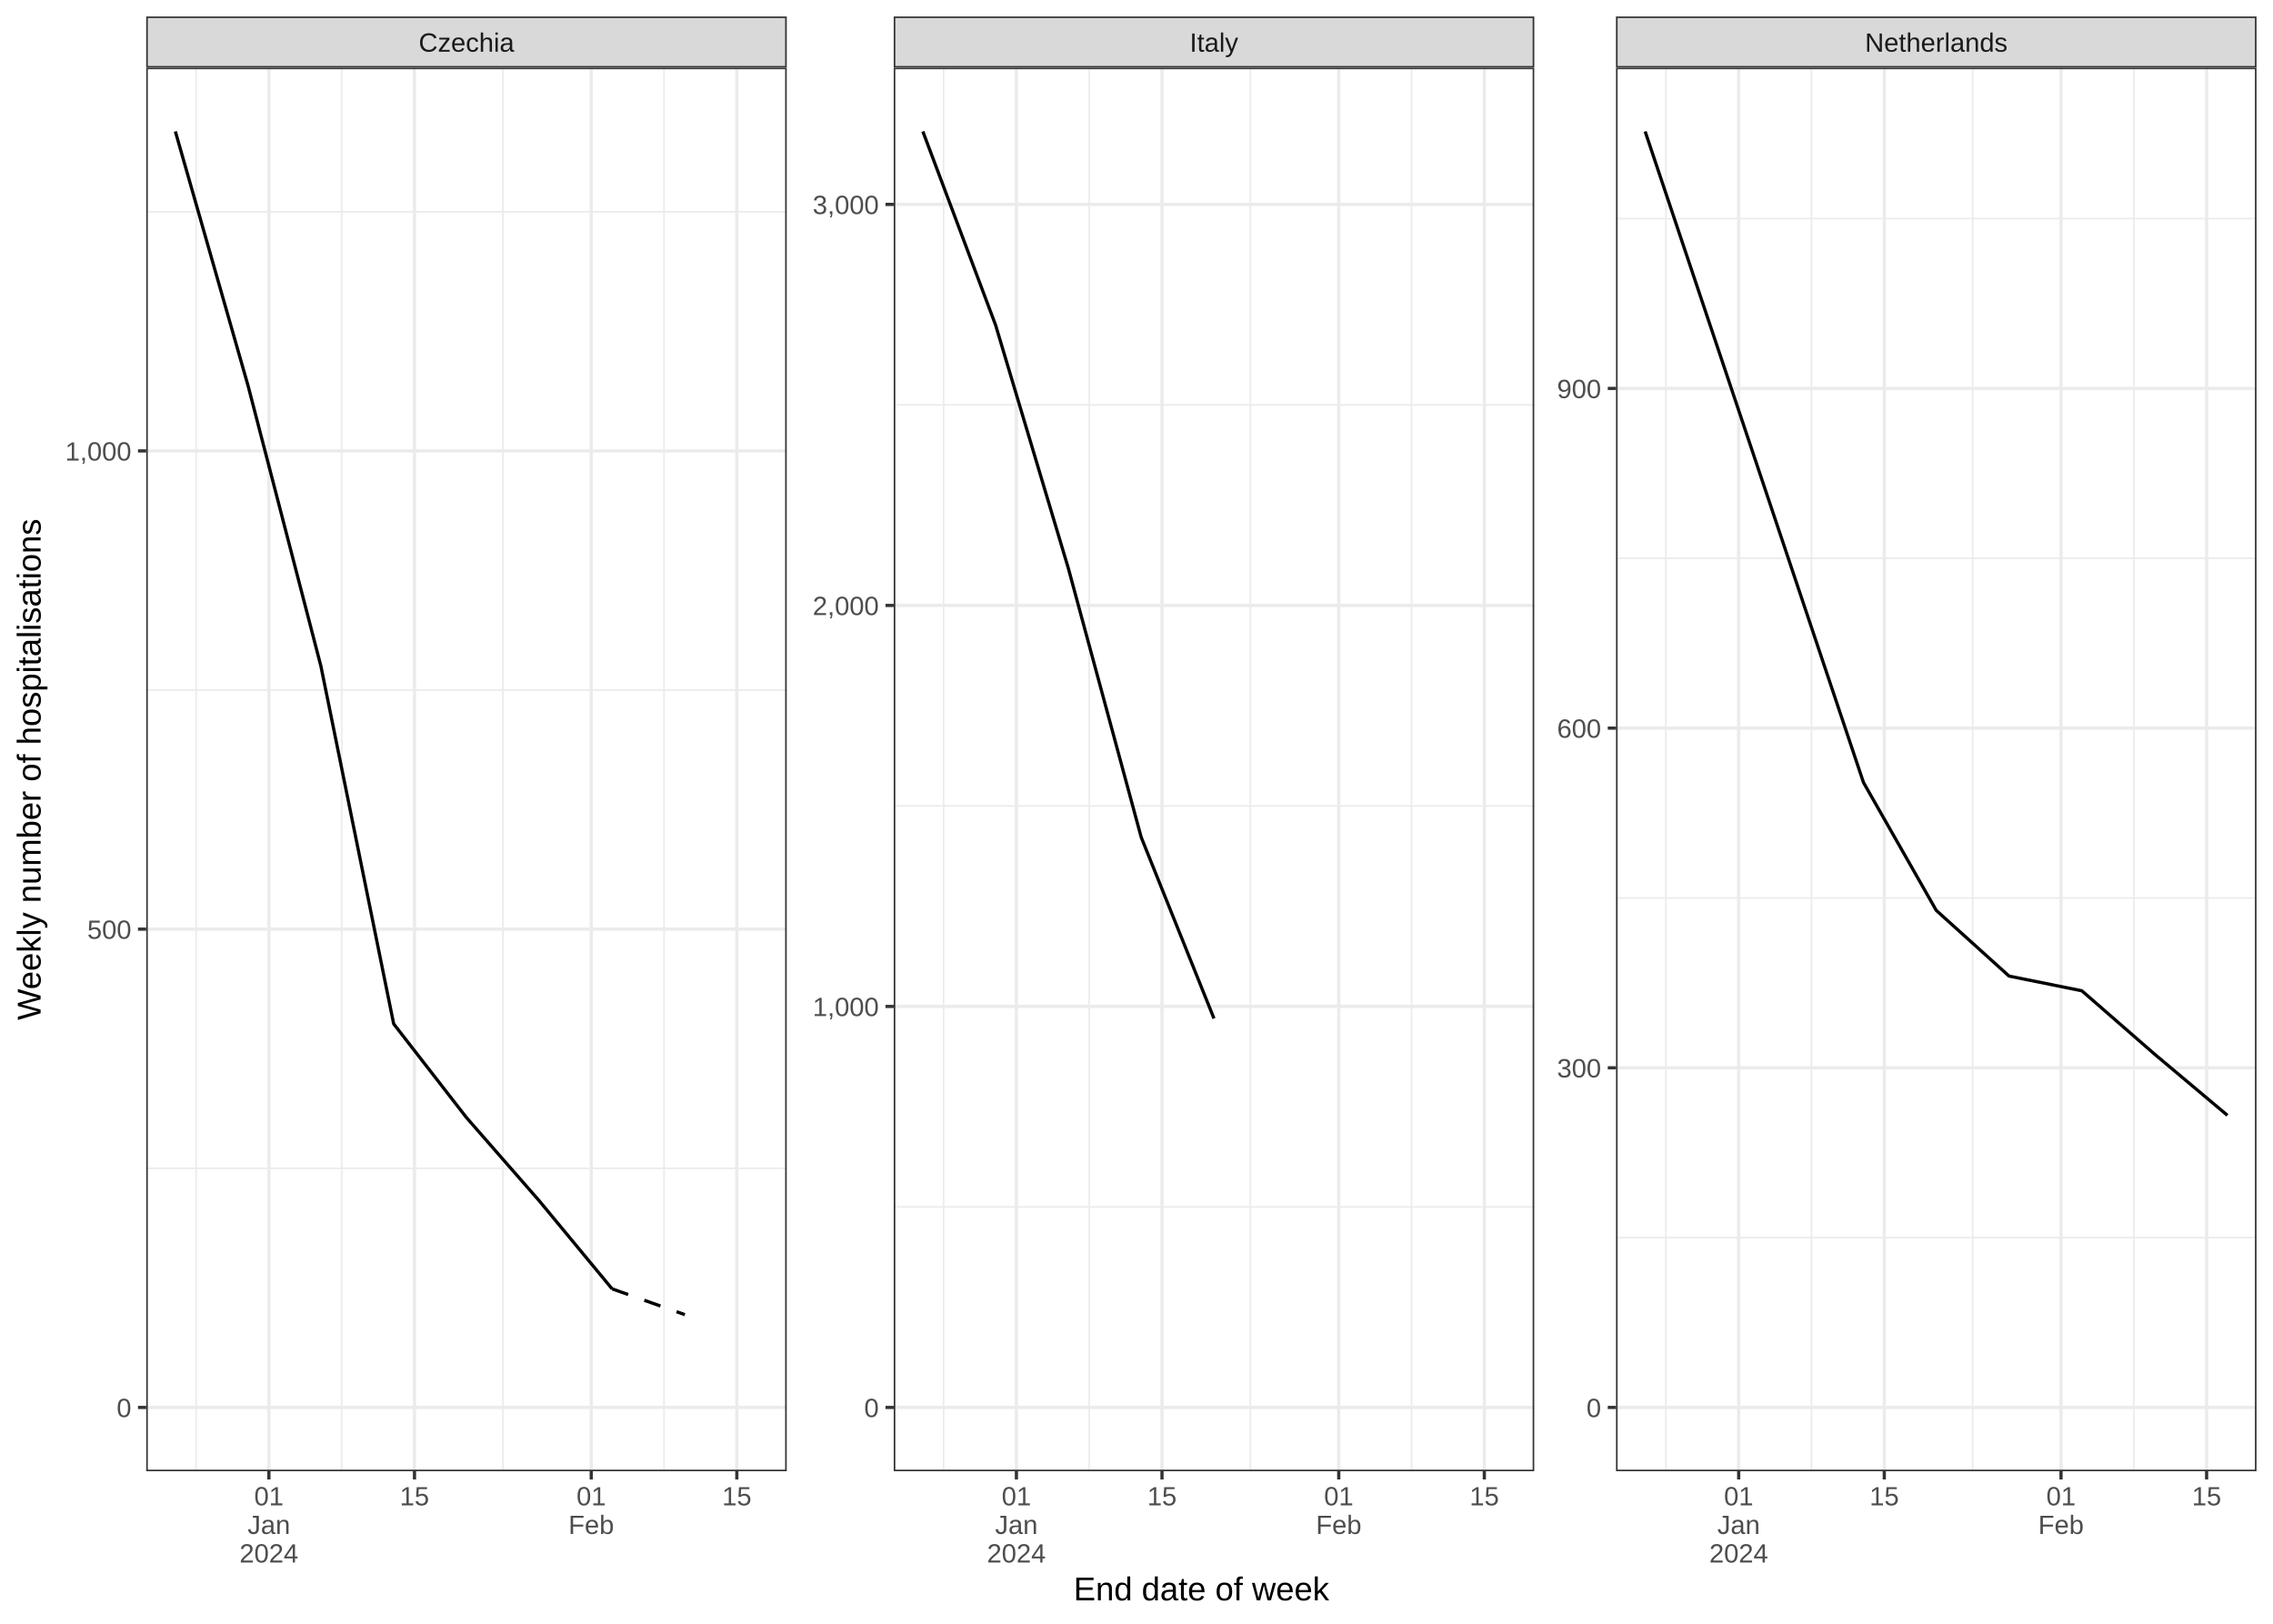
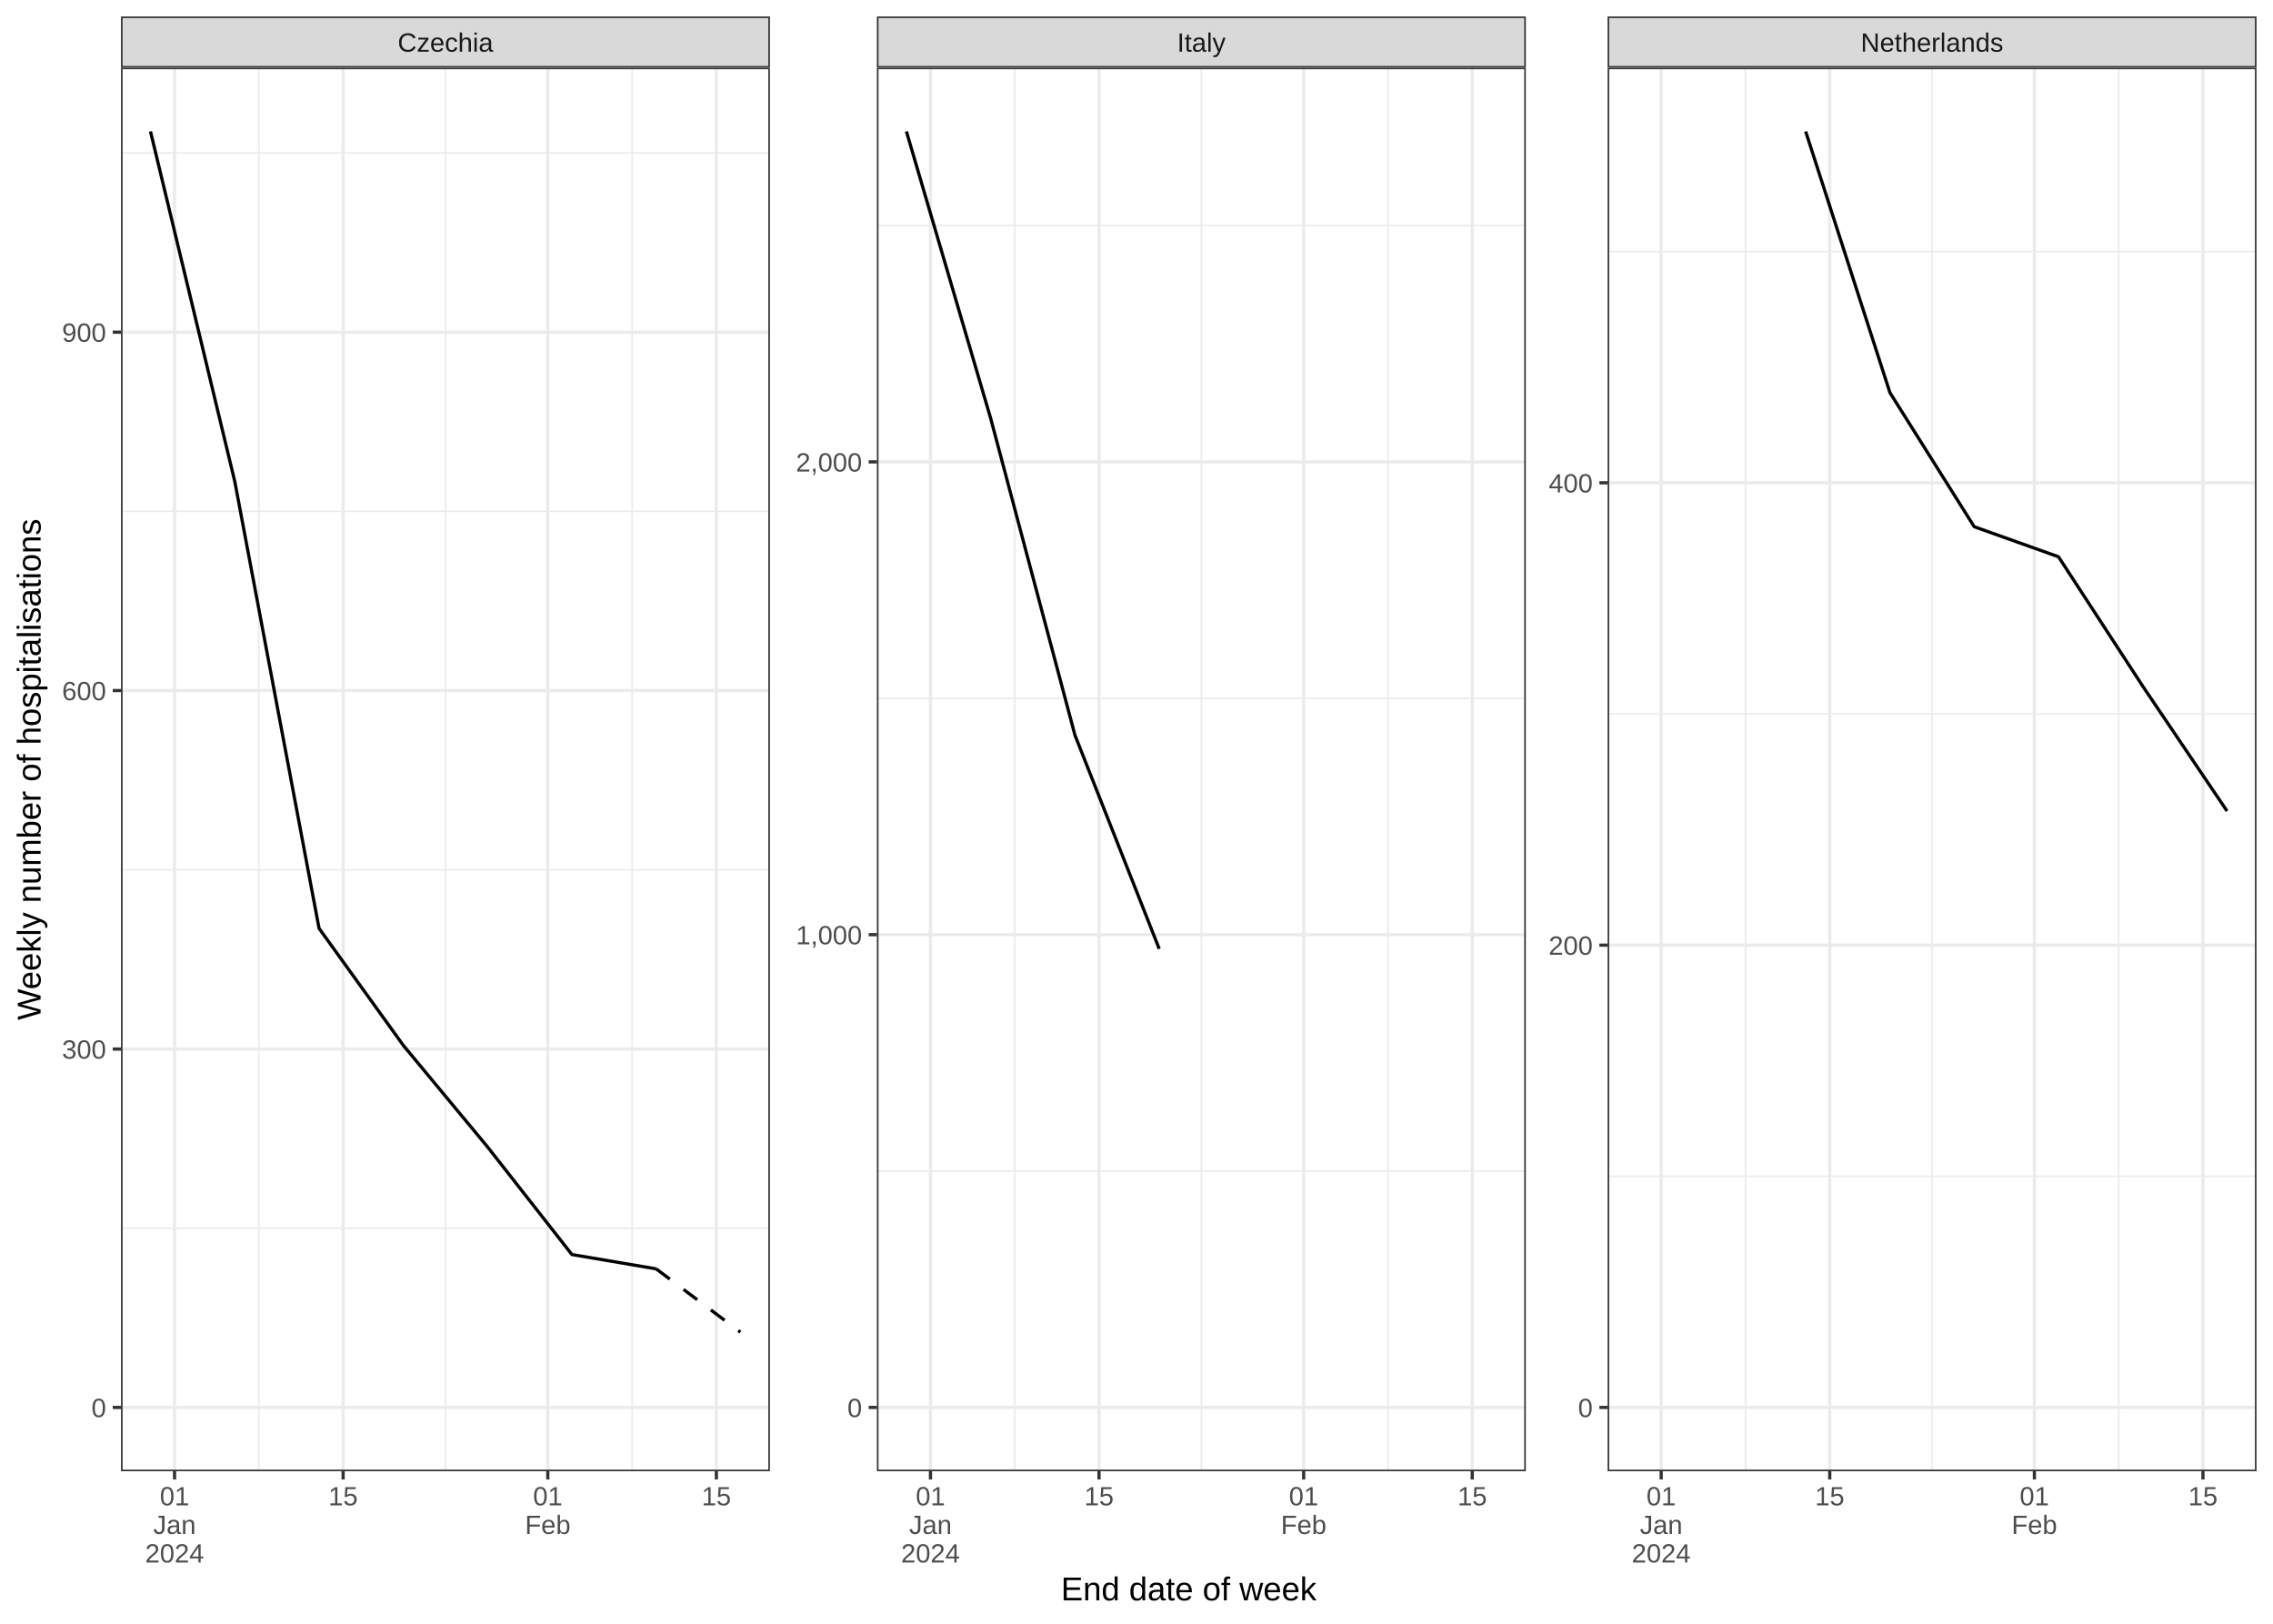
<svg xmlns="http://www.w3.org/2000/svg" class="svglite" width="756.00pt" height="540.00pt" viewBox="0 0 756.00 540.00">
  <defs>
    <style type="text/css">
    .svglite line, .svglite polyline, .svglite polygon, .svglite path, .svglite rect, .svglite circle {
      fill: none;
      stroke: #000000;
      stroke-linecap: round;
      stroke-linejoin: round;
      stroke-miterlimit: 10.00;
    }
    .svglite text {
      white-space: pre;
    }
  </style>
  </defs>
  <rect width="100%" height="100%" style="stroke: none; fill: #FFFFFF;" />
  <defs>
    <clipPath id="cpMC4wMHw3NTYuMDB8MC4wMHw1NDAuMDA=">
      <rect x="0.00" y="0.00" width="756.00" height="540.00" />
    </clipPath>
  </defs>
  <g clip-path="url(#cpMC4wMHw3NTYuMDB8MC4wMHw1NDAuMDA=)">
    <rect x="0.00" y="0.00" width="756.00" height="540.00" style="stroke-width: 1.07; stroke: #FFFFFF; fill: #FFFFFF;" />
  </g>
  <defs>
-     <clipPath id="cpNDguNjN8MjYxLjY3fDIyLjQ5fDQ4OS4yOQ==">
-       <rect x="48.63" y="22.49" width="213.04" height="466.80" />
+     <clipPath id="cpNDAuMjR8MjU2LjA4fDIyLjQ5fDQ4OS4yOQ==">
+       <rect x="40.24" y="22.49" width="215.83" height="466.80" />
    </clipPath>
  </defs>
-   <g clip-path="url(#cpNDguNjN8MjYxLjY3fDIyLjQ5fDQ4OS4yOQ==)">
-     <rect x="48.63" y="22.49" width="213.04" height="466.80" style="stroke-width: 1.07; stroke: none; fill: #FFFFFF;" />
-     <polyline points="48.63,388.54 261.67,388.54 " style="stroke-width: 0.53; stroke: #EBEBEB; stroke-linecap: butt;" />
-     <polyline points="48.63,229.49 261.67,229.49 " style="stroke-width: 0.53; stroke: #EBEBEB; stroke-linecap: butt;" />
-     <polyline points="48.63,70.43 261.67,70.43 " style="stroke-width: 0.53; stroke: #EBEBEB; stroke-linecap: butt;" />
-     <polyline points="65.23,489.29 65.23,22.49 " style="stroke-width: 0.53; stroke: #EBEBEB; stroke-linecap: butt;" />
-     <polyline points="113.65,489.29 113.65,22.49 " style="stroke-width: 0.53; stroke: #EBEBEB; stroke-linecap: butt;" />
-     <polyline points="167.26,489.29 167.26,22.49 " style="stroke-width: 0.53; stroke: #EBEBEB; stroke-linecap: butt;" />
-     <polyline points="220.86,489.29 220.86,22.49 " style="stroke-width: 0.53; stroke: #EBEBEB; stroke-linecap: butt;" />
-     <polyline points="48.63,468.07 261.67,468.07 " style="stroke-width: 1.07; stroke: #EBEBEB; stroke-linecap: butt;" />
-     <polyline points="48.63,309.01 261.67,309.01 " style="stroke-width: 1.07; stroke: #EBEBEB; stroke-linecap: butt;" />
-     <polyline points="48.63,149.96 261.67,149.96 " style="stroke-width: 1.07; stroke: #EBEBEB; stroke-linecap: butt;" />
-     <polyline points="89.44,489.29 89.44,22.49 " style="stroke-width: 1.07; stroke: #EBEBEB; stroke-linecap: butt;" />
-     <polyline points="137.86,489.29 137.86,22.49 " style="stroke-width: 1.07; stroke: #EBEBEB; stroke-linecap: butt;" />
-     <polyline points="196.65,489.29 196.65,22.49 " style="stroke-width: 1.07; stroke: #EBEBEB; stroke-linecap: butt;" />
-     <polyline points="245.07,489.29 245.07,22.49 " style="stroke-width: 1.07; stroke: #EBEBEB; stroke-linecap: butt;" />
-     <polyline points="58.32,43.71 82.52,128.33 106.73,221.53 130.94,340.51 155.15,371.68 179.36,399.36 203.57,428.62 " style="stroke-width: 1.07; stroke-linecap: butt;" />
-     <polyline points="203.57,428.62 227.78,437.21 " style="stroke-width: 1.07; stroke-dasharray: 5.69,5.69; stroke-linecap: butt;" />
-     <rect x="48.63" y="22.49" width="213.04" height="466.80" style="stroke-width: 1.07; stroke: #333333;" />
+   <g clip-path="url(#cpNDAuMjR8MjU2LjA4fDIyLjQ5fDQ4OS4yOQ==)">
+     <rect x="40.24" y="22.49" width="215.83" height="466.80" style="stroke-width: 1.07; stroke: none; fill: #FFFFFF;" />
+     <polyline points="40.24,408.47 256.08,408.47 " style="stroke-width: 0.53; stroke: #EBEBEB; stroke-linecap: butt;" />
+     <polyline points="40.24,289.27 256.08,289.27 " style="stroke-width: 0.53; stroke: #EBEBEB; stroke-linecap: butt;" />
+     <polyline points="40.24,170.06 256.08,170.06 " style="stroke-width: 0.53; stroke: #EBEBEB; stroke-linecap: butt;" />
+     <polyline points="40.24,50.86 256.08,50.86 " style="stroke-width: 0.53; stroke: #EBEBEB; stroke-linecap: butt;" />
+     <polyline points="86.09,489.29 86.09,22.49 " style="stroke-width: 0.53; stroke: #EBEBEB; stroke-linecap: butt;" />
+     <polyline points="148.16,489.29 148.16,22.49 " style="stroke-width: 0.53; stroke: #EBEBEB; stroke-linecap: butt;" />
+     <polyline points="210.23,489.29 210.23,22.49 " style="stroke-width: 0.53; stroke: #EBEBEB; stroke-linecap: butt;" />
+     <polyline points="40.24,468.07 256.08,468.07 " style="stroke-width: 1.07; stroke: #EBEBEB; stroke-linecap: butt;" />
+     <polyline points="40.24,348.87 256.08,348.87 " style="stroke-width: 1.07; stroke: #EBEBEB; stroke-linecap: butt;" />
+     <polyline points="40.24,229.66 256.08,229.66 " style="stroke-width: 1.07; stroke: #EBEBEB; stroke-linecap: butt;" />
+     <polyline points="40.24,110.46 256.08,110.46 " style="stroke-width: 1.07; stroke: #EBEBEB; stroke-linecap: butt;" />
+     <polyline points="58.06,489.29 58.06,22.49 " style="stroke-width: 1.07; stroke: #EBEBEB; stroke-linecap: butt;" />
+     <polyline points="114.12,489.29 114.12,22.49 " style="stroke-width: 1.07; stroke: #EBEBEB; stroke-linecap: butt;" />
+     <polyline points="182.20,489.29 182.20,22.49 " style="stroke-width: 1.07; stroke: #EBEBEB; stroke-linecap: butt;" />
+     <polyline points="238.26,489.29 238.26,22.49 " style="stroke-width: 1.07; stroke: #EBEBEB; stroke-linecap: butt;" />
+     <polyline points="50.05,43.71 78.09,160.13 106.12,308.74 134.15,347.67 162.18,381.45 190.21,417.21 218.24,421.98 " style="stroke-width: 1.07; stroke-linecap: butt;" />
+     <polyline points="218.24,421.98 246.27,443.04 " style="stroke-width: 1.07; stroke-dasharray: 5.69,5.69; stroke-linecap: butt;" />
+     <rect x="40.24" y="22.49" width="215.83" height="466.80" style="stroke-width: 1.07; stroke: #333333;" />
  </g>
  <g clip-path="url(#cpMC4wMHw3NTYuMDB8MC4wMHw1NDAuMDA=)">
</g>
  <defs>
-     <clipPath id="cpMjk3LjI1fDUxMC4yOXwyMi40OXw0ODkuMjk=">
-       <rect x="297.25" y="22.49" width="213.04" height="466.80" />
+     <clipPath id="cpMjkxLjY2fDUwNy40OXwyMi40OXw0ODkuMjk=">
+       <rect x="291.66" y="22.49" width="215.83" height="466.80" />
    </clipPath>
  </defs>
-   <g clip-path="url(#cpMjk3LjI1fDUxMC4yOXwyMi40OXw0ODkuMjk=)">
-     <rect x="297.25" y="22.49" width="213.04" height="466.80" style="stroke-width: 1.07; stroke: none; fill: #FFFFFF;" />
-     <polyline points="297.25,401.39 510.29,401.39 " style="stroke-width: 0.53; stroke: #EBEBEB; stroke-linecap: butt;" />
-     <polyline points="297.25,268.02 510.29,268.02 " style="stroke-width: 0.53; stroke: #EBEBEB; stroke-linecap: butt;" />
-     <polyline points="297.25,134.66 510.29,134.66 " style="stroke-width: 0.53; stroke: #EBEBEB; stroke-linecap: butt;" />
-     <polyline points="313.85,489.29 313.85,22.49 " style="stroke-width: 0.53; stroke: #EBEBEB; stroke-linecap: butt;" />
-     <polyline points="362.27,489.29 362.27,22.49 " style="stroke-width: 0.53; stroke: #EBEBEB; stroke-linecap: butt;" />
-     <polyline points="415.87,489.29 415.87,22.49 " style="stroke-width: 0.53; stroke: #EBEBEB; stroke-linecap: butt;" />
-     <polyline points="469.48,489.29 469.48,22.49 " style="stroke-width: 0.53; stroke: #EBEBEB; stroke-linecap: butt;" />
-     <polyline points="297.25,468.07 510.29,468.07 " style="stroke-width: 1.07; stroke: #EBEBEB; stroke-linecap: butt;" />
-     <polyline points="297.25,334.71 510.29,334.71 " style="stroke-width: 1.07; stroke: #EBEBEB; stroke-linecap: butt;" />
-     <polyline points="297.25,201.34 510.29,201.34 " style="stroke-width: 1.07; stroke: #EBEBEB; stroke-linecap: butt;" />
-     <polyline points="297.25,67.98 510.29,67.98 " style="stroke-width: 1.07; stroke: #EBEBEB; stroke-linecap: butt;" />
-     <polyline points="338.06,489.29 338.06,22.49 " style="stroke-width: 1.07; stroke: #EBEBEB; stroke-linecap: butt;" />
-     <polyline points="386.48,489.29 386.48,22.49 " style="stroke-width: 1.07; stroke: #EBEBEB; stroke-linecap: butt;" />
-     <polyline points="445.27,489.29 445.27,22.49 " style="stroke-width: 1.07; stroke: #EBEBEB; stroke-linecap: butt;" />
-     <polyline points="493.69,489.29 493.69,22.49 " style="stroke-width: 1.07; stroke: #EBEBEB; stroke-linecap: butt;" />
-     <polyline points="306.94,43.71 331.14,108.12 355.35,189.07 379.56,278.43 403.77,338.71 " style="stroke-width: 1.07; stroke-linecap: butt;" />
-     <rect x="297.25" y="22.49" width="213.04" height="466.80" style="stroke-width: 1.07; stroke: #333333;" />
+   <g clip-path="url(#cpMjkxLjY2fDUwNy40OXwyMi40OXw0ODkuMjk=)">
+     <rect x="291.66" y="22.49" width="215.83" height="466.80" style="stroke-width: 1.07; stroke: none; fill: #FFFFFF;" />
+     <polyline points="291.66,389.45 507.49,389.45 " style="stroke-width: 0.53; stroke: #EBEBEB; stroke-linecap: butt;" />
+     <polyline points="291.66,232.23 507.49,232.23 " style="stroke-width: 0.53; stroke: #EBEBEB; stroke-linecap: butt;" />
+     <polyline points="291.66,75.00 507.49,75.00 " style="stroke-width: 0.53; stroke: #EBEBEB; stroke-linecap: butt;" />
+     <polyline points="337.51,489.29 337.51,22.49 " style="stroke-width: 0.53; stroke: #EBEBEB; stroke-linecap: butt;" />
+     <polyline points="399.58,489.29 399.58,22.49 " style="stroke-width: 0.53; stroke: #EBEBEB; stroke-linecap: butt;" />
+     <polyline points="461.64,489.29 461.64,22.49 " style="stroke-width: 0.53; stroke: #EBEBEB; stroke-linecap: butt;" />
+     <polyline points="291.66,468.07 507.49,468.07 " style="stroke-width: 1.07; stroke: #EBEBEB; stroke-linecap: butt;" />
+     <polyline points="291.66,310.84 507.49,310.84 " style="stroke-width: 1.07; stroke: #EBEBEB; stroke-linecap: butt;" />
+     <polyline points="291.66,153.61 507.49,153.61 " style="stroke-width: 1.07; stroke: #EBEBEB; stroke-linecap: butt;" />
+     <polyline points="309.48,489.29 309.48,22.49 " style="stroke-width: 1.07; stroke: #EBEBEB; stroke-linecap: butt;" />
+     <polyline points="365.54,489.29 365.54,22.49 " style="stroke-width: 1.07; stroke: #EBEBEB; stroke-linecap: butt;" />
+     <polyline points="433.61,489.29 433.61,22.49 " style="stroke-width: 1.07; stroke: #EBEBEB; stroke-linecap: butt;" />
+     <polyline points="489.67,489.29 489.67,22.49 " style="stroke-width: 1.07; stroke: #EBEBEB; stroke-linecap: butt;" />
+     <polyline points="301.47,43.71 329.50,139.15 357.53,244.49 385.56,315.56 " style="stroke-width: 1.07; stroke-linecap: butt;" />
+     <rect x="291.66" y="22.49" width="215.83" height="466.80" style="stroke-width: 1.07; stroke: #333333;" />
  </g>
  <g clip-path="url(#cpMC4wMHw3NTYuMDB8MC4wMHw1NDAuMDA=)">
</g>
  <defs>
-     <clipPath id="cpNTM3LjQ4fDc1MC41MnwyMi40OXw0ODkuMjk=">
-       <rect x="537.48" y="22.49" width="213.04" height="466.80" />
+     <clipPath id="cpNTM0LjY5fDc1MC41MnwyMi40OXw0ODkuMjk=">
+       <rect x="534.69" y="22.49" width="215.83" height="466.80" />
    </clipPath>
  </defs>
-   <g clip-path="url(#cpNTM3LjQ4fDc1MC41MnwyMi40OXw0ODkuMjk=)">
-     <rect x="537.48" y="22.49" width="213.04" height="466.80" style="stroke-width: 1.07; stroke: none; fill: #FFFFFF;" />
-     <polyline points="537.48,411.59 750.52,411.59 " style="stroke-width: 0.53; stroke: #EBEBEB; stroke-linecap: butt;" />
-     <polyline points="537.48,298.63 750.52,298.63 " style="stroke-width: 0.53; stroke: #EBEBEB; stroke-linecap: butt;" />
-     <polyline points="537.48,185.66 750.52,185.66 " style="stroke-width: 0.53; stroke: #EBEBEB; stroke-linecap: butt;" />
-     <polyline points="537.48,72.70 750.52,72.70 " style="stroke-width: 0.53; stroke: #EBEBEB; stroke-linecap: butt;" />
-     <polyline points="554.08,489.29 554.08,22.49 " style="stroke-width: 0.53; stroke: #EBEBEB; stroke-linecap: butt;" />
-     <polyline points="602.50,489.29 602.50,22.49 " style="stroke-width: 0.53; stroke: #EBEBEB; stroke-linecap: butt;" />
-     <polyline points="656.11,489.29 656.11,22.49 " style="stroke-width: 0.53; stroke: #EBEBEB; stroke-linecap: butt;" />
-     <polyline points="709.71,489.29 709.71,22.49 " style="stroke-width: 0.53; stroke: #EBEBEB; stroke-linecap: butt;" />
-     <polyline points="537.48,468.07 750.52,468.07 " style="stroke-width: 1.07; stroke: #EBEBEB; stroke-linecap: butt;" />
-     <polyline points="537.48,355.11 750.52,355.11 " style="stroke-width: 1.07; stroke: #EBEBEB; stroke-linecap: butt;" />
-     <polyline points="537.48,242.15 750.52,242.15 " style="stroke-width: 1.07; stroke: #EBEBEB; stroke-linecap: butt;" />
-     <polyline points="537.48,129.18 750.52,129.18 " style="stroke-width: 1.07; stroke: #EBEBEB; stroke-linecap: butt;" />
-     <polyline points="578.29,489.29 578.29,22.49 " style="stroke-width: 1.07; stroke: #EBEBEB; stroke-linecap: butt;" />
-     <polyline points="626.71,489.29 626.71,22.49 " style="stroke-width: 1.07; stroke: #EBEBEB; stroke-linecap: butt;" />
-     <polyline points="685.50,489.29 685.50,22.49 " style="stroke-width: 1.07; stroke: #EBEBEB; stroke-linecap: butt;" />
-     <polyline points="733.92,489.29 733.92,22.49 " style="stroke-width: 1.07; stroke: #EBEBEB; stroke-linecap: butt;" />
-     <polyline points="547.17,43.71 619.79,260.22 644.00,302.77 668.21,324.61 692.42,329.50 716.63,350.59 740.84,370.92 " style="stroke-width: 1.07; stroke-linecap: butt;" />
-     <rect x="537.48" y="22.49" width="213.04" height="466.80" style="stroke-width: 1.07; stroke: #333333;" />
+   <g clip-path="url(#cpNTM0LjY5fDc1MC41MnwyMi40OXw0ODkuMjk=)">
+     <rect x="534.69" y="22.49" width="215.83" height="466.80" style="stroke-width: 1.07; stroke: none; fill: #FFFFFF;" />
+     <polyline points="534.69,391.19 750.52,391.19 " style="stroke-width: 0.53; stroke: #EBEBEB; stroke-linecap: butt;" />
+     <polyline points="534.69,237.44 750.52,237.44 " style="stroke-width: 0.53; stroke: #EBEBEB; stroke-linecap: butt;" />
+     <polyline points="534.69,83.68 750.52,83.68 " style="stroke-width: 0.53; stroke: #EBEBEB; stroke-linecap: butt;" />
+     <polyline points="580.54,489.29 580.54,22.49 " style="stroke-width: 0.53; stroke: #EBEBEB; stroke-linecap: butt;" />
+     <polyline points="642.60,489.29 642.60,22.49 " style="stroke-width: 0.53; stroke: #EBEBEB; stroke-linecap: butt;" />
+     <polyline points="704.67,489.29 704.67,22.49 " style="stroke-width: 0.53; stroke: #EBEBEB; stroke-linecap: butt;" />
+     <polyline points="534.69,468.07 750.52,468.07 " style="stroke-width: 1.07; stroke: #EBEBEB; stroke-linecap: butt;" />
+     <polyline points="534.69,314.32 750.52,314.32 " style="stroke-width: 1.07; stroke: #EBEBEB; stroke-linecap: butt;" />
+     <polyline points="534.69,160.56 750.52,160.56 " style="stroke-width: 1.07; stroke: #EBEBEB; stroke-linecap: butt;" />
+     <polyline points="552.51,489.29 552.51,22.49 " style="stroke-width: 1.07; stroke: #EBEBEB; stroke-linecap: butt;" />
+     <polyline points="608.57,489.29 608.57,22.49 " style="stroke-width: 1.07; stroke: #EBEBEB; stroke-linecap: butt;" />
+     <polyline points="676.64,489.29 676.64,22.49 " style="stroke-width: 1.07; stroke: #EBEBEB; stroke-linecap: butt;" />
+     <polyline points="732.70,489.29 732.70,22.49 " style="stroke-width: 1.07; stroke: #EBEBEB; stroke-linecap: butt;" />
+     <polyline points="600.56,43.71 628.59,130.58 656.62,175.17 684.65,185.16 712.68,228.21 740.71,269.73 " style="stroke-width: 1.07; stroke-linecap: butt;" />
+     <rect x="534.69" y="22.49" width="215.83" height="466.80" style="stroke-width: 1.07; stroke: #333333;" />
  </g>
  <g clip-path="url(#cpMC4wMHw3NTYuMDB8MC4wMHw1NDAuMDA=)">
</g>
  <defs>
-     <clipPath id="cpNDguNjN8MjYxLjY3fDUuNDh8MjIuNDk=">
-       <rect x="48.63" y="5.48" width="213.04" height="17.01" />
+     <clipPath id="cpNDAuMjR8MjU2LjA4fDUuNDh8MjIuNDk=">
+       <rect x="40.24" y="5.48" width="215.83" height="17.01" />
    </clipPath>
  </defs>
-   <g clip-path="url(#cpNDguNjN8MjYxLjY3fDUuNDh8MjIuNDk=)">
-     <rect x="48.63" y="5.48" width="213.04" height="17.01" style="stroke-width: 1.07; stroke: #333333; fill: #D9D9D9;" />
-     <text x="155.15" y="17.19" text-anchor="middle" style="font-size: 8.80px;fill: #1A1A1A; font-family: &quot;Liberation Sans&quot;;" textLength="34.42px" lengthAdjust="spacingAndGlyphs">Czechia</text>
+   <g clip-path="url(#cpNDAuMjR8MjU2LjA4fDUuNDh8MjIuNDk=)">
+     <rect x="40.24" y="5.48" width="215.83" height="17.01" style="stroke-width: 1.07; stroke: #333333; fill: #D9D9D9;" />
+     <text x="148.16" y="17.19" text-anchor="middle" style="font-size: 8.80px;fill: #1A1A1A; font-family: &quot;Liberation Sans&quot;;" textLength="34.42px" lengthAdjust="spacingAndGlyphs">Czechia</text>
  </g>
  <g clip-path="url(#cpMC4wMHw3NTYuMDB8MC4wMHw1NDAuMDA=)">
</g>
  <defs>
-     <clipPath id="cpMjk3LjI1fDUxMC4yOXw1LjQ4fDIyLjQ5">
-       <rect x="297.25" y="5.48" width="213.04" height="17.01" />
+     <clipPath id="cpMjkxLjY2fDUwNy40OXw1LjQ4fDIyLjQ5">
+       <rect x="291.66" y="5.48" width="215.83" height="17.01" />
    </clipPath>
  </defs>
-   <g clip-path="url(#cpMjk3LjI1fDUxMC4yOXw1LjQ4fDIyLjQ5)">
-     <rect x="297.25" y="5.48" width="213.04" height="17.01" style="stroke-width: 1.07; stroke: #333333; fill: #D9D9D9;" />
-     <text x="403.77" y="17.19" text-anchor="middle" style="font-size: 8.80px;fill: #1A1A1A; font-family: &quot;Liberation Sans&quot;;" textLength="19.09px" lengthAdjust="spacingAndGlyphs">Italy</text>
+   <g clip-path="url(#cpMjkxLjY2fDUwNy40OXw1LjQ4fDIyLjQ5)">
+     <rect x="291.66" y="5.48" width="215.83" height="17.01" style="stroke-width: 1.07; stroke: #333333; fill: #D9D9D9;" />
+     <text x="399.58" y="17.19" text-anchor="middle" style="font-size: 8.80px;fill: #1A1A1A; font-family: &quot;Liberation Sans&quot;;" textLength="19.09px" lengthAdjust="spacingAndGlyphs">Italy</text>
  </g>
  <g clip-path="url(#cpMC4wMHw3NTYuMDB8MC4wMHw1NDAuMDA=)">
</g>
  <defs>
-     <clipPath id="cpNTM3LjQ4fDc1MC41Mnw1LjQ4fDIyLjQ5">
-       <rect x="537.48" y="5.48" width="213.04" height="17.01" />
+     <clipPath id="cpNTM0LjY5fDc1MC41Mnw1LjQ4fDIyLjQ5">
+       <rect x="534.69" y="5.48" width="215.83" height="17.01" />
    </clipPath>
  </defs>
-   <g clip-path="url(#cpNTM3LjQ4fDc1MC41Mnw1LjQ4fDIyLjQ5)">
-     <rect x="537.48" y="5.48" width="213.04" height="17.01" style="stroke-width: 1.07; stroke: #333333; fill: #D9D9D9;" />
-     <text x="644.00" y="17.19" text-anchor="middle" style="font-size: 8.80px;fill: #1A1A1A; font-family: &quot;Liberation Sans&quot;;" textLength="53.63px" lengthAdjust="spacingAndGlyphs">Netherlands</text>
+   <g clip-path="url(#cpNTM0LjY5fDc1MC41Mnw1LjQ4fDIyLjQ5)">
+     <rect x="534.69" y="5.48" width="215.83" height="17.01" style="stroke-width: 1.07; stroke: #333333; fill: #D9D9D9;" />
+     <text x="642.60" y="17.19" text-anchor="middle" style="font-size: 8.80px;fill: #1A1A1A; font-family: &quot;Liberation Sans&quot;;" textLength="53.63px" lengthAdjust="spacingAndGlyphs">Netherlands</text>
  </g>
  <g clip-path="url(#cpMC4wMHw3NTYuMDB8MC4wMHw1NDAuMDA=)">
-     <polyline points="89.44,492.03 89.44,489.29 " style="stroke-width: 1.07; stroke: #333333; stroke-linecap: butt;" />
-     <polyline points="137.86,492.03 137.86,489.29 " style="stroke-width: 1.07; stroke: #333333; stroke-linecap: butt;" />
-     <polyline points="196.65,492.03 196.65,489.29 " style="stroke-width: 1.07; stroke: #333333; stroke-linecap: butt;" />
-     <polyline points="245.07,492.03 245.07,489.29 " style="stroke-width: 1.07; stroke: #333333; stroke-linecap: butt;" />
-     <text x="89.44" y="500.63" text-anchor="middle" style="font-size: 8.80px;fill: #4D4D4D; font-family: &quot;Liberation Sans&quot;;" textLength="11.19px" lengthAdjust="spacingAndGlyphs">01</text>
-     <text x="89.44" y="510.14" text-anchor="middle" style="font-size: 8.80px;fill: #4D4D4D; font-family: &quot;Liberation Sans&quot;;" textLength="13.56px" lengthAdjust="spacingAndGlyphs">Jan</text>
-     <text x="89.44" y="519.64" text-anchor="middle" style="font-size: 8.80px;fill: #4D4D4D; font-family: &quot;Liberation Sans&quot;;" textLength="22.38px" lengthAdjust="spacingAndGlyphs">2024</text>
-     <text x="137.86" y="500.63" text-anchor="middle" style="font-size: 8.80px;fill: #4D4D4D; font-family: &quot;Liberation Sans&quot;;" textLength="11.19px" lengthAdjust="spacingAndGlyphs">15</text>
-     <text x="196.65" y="500.63" text-anchor="middle" style="font-size: 8.80px;fill: #4D4D4D; font-family: &quot;Liberation Sans&quot;;" textLength="11.19px" lengthAdjust="spacingAndGlyphs">01</text>
-     <text x="196.65" y="510.14" text-anchor="middle" style="font-size: 8.80px;fill: #4D4D4D; font-family: &quot;Liberation Sans&quot;;" textLength="15.58px" lengthAdjust="spacingAndGlyphs">Feb</text>
-     <text x="245.07" y="500.63" text-anchor="middle" style="font-size: 8.80px;fill: #4D4D4D; font-family: &quot;Liberation Sans&quot;;" textLength="11.19px" lengthAdjust="spacingAndGlyphs">15</text>
-     <polyline points="338.06,492.03 338.06,489.29 " style="stroke-width: 1.07; stroke: #333333; stroke-linecap: butt;" />
-     <polyline points="386.48,492.03 386.48,489.29 " style="stroke-width: 1.07; stroke: #333333; stroke-linecap: butt;" />
-     <polyline points="445.27,492.03 445.27,489.29 " style="stroke-width: 1.07; stroke: #333333; stroke-linecap: butt;" />
-     <polyline points="493.69,492.03 493.69,489.29 " style="stroke-width: 1.07; stroke: #333333; stroke-linecap: butt;" />
-     <text x="338.06" y="500.63" text-anchor="middle" style="font-size: 8.80px;fill: #4D4D4D; font-family: &quot;Liberation Sans&quot;;" textLength="11.19px" lengthAdjust="spacingAndGlyphs">01</text>
-     <text x="338.06" y="510.14" text-anchor="middle" style="font-size: 8.80px;fill: #4D4D4D; font-family: &quot;Liberation Sans&quot;;" textLength="13.56px" lengthAdjust="spacingAndGlyphs">Jan</text>
-     <text x="338.06" y="519.64" text-anchor="middle" style="font-size: 8.80px;fill: #4D4D4D; font-family: &quot;Liberation Sans&quot;;" textLength="22.38px" lengthAdjust="spacingAndGlyphs">2024</text>
-     <text x="386.48" y="500.63" text-anchor="middle" style="font-size: 8.80px;fill: #4D4D4D; font-family: &quot;Liberation Sans&quot;;" textLength="11.19px" lengthAdjust="spacingAndGlyphs">15</text>
-     <text x="445.27" y="500.63" text-anchor="middle" style="font-size: 8.80px;fill: #4D4D4D; font-family: &quot;Liberation Sans&quot;;" textLength="11.19px" lengthAdjust="spacingAndGlyphs">01</text>
-     <text x="445.27" y="510.14" text-anchor="middle" style="font-size: 8.80px;fill: #4D4D4D; font-family: &quot;Liberation Sans&quot;;" textLength="15.58px" lengthAdjust="spacingAndGlyphs">Feb</text>
-     <text x="493.69" y="500.63" text-anchor="middle" style="font-size: 8.80px;fill: #4D4D4D; font-family: &quot;Liberation Sans&quot;;" textLength="11.19px" lengthAdjust="spacingAndGlyphs">15</text>
-     <polyline points="578.29,492.03 578.29,489.29 " style="stroke-width: 1.07; stroke: #333333; stroke-linecap: butt;" />
-     <polyline points="626.71,492.03 626.71,489.29 " style="stroke-width: 1.07; stroke: #333333; stroke-linecap: butt;" />
-     <polyline points="685.50,492.03 685.50,489.29 " style="stroke-width: 1.07; stroke: #333333; stroke-linecap: butt;" />
-     <polyline points="733.92,492.03 733.92,489.29 " style="stroke-width: 1.07; stroke: #333333; stroke-linecap: butt;" />
-     <text x="578.29" y="500.63" text-anchor="middle" style="font-size: 8.80px;fill: #4D4D4D; font-family: &quot;Liberation Sans&quot;;" textLength="11.19px" lengthAdjust="spacingAndGlyphs">01</text>
-     <text x="578.29" y="510.14" text-anchor="middle" style="font-size: 8.80px;fill: #4D4D4D; font-family: &quot;Liberation Sans&quot;;" textLength="13.56px" lengthAdjust="spacingAndGlyphs">Jan</text>
-     <text x="578.29" y="519.64" text-anchor="middle" style="font-size: 8.80px;fill: #4D4D4D; font-family: &quot;Liberation Sans&quot;;" textLength="22.38px" lengthAdjust="spacingAndGlyphs">2024</text>
-     <text x="626.71" y="500.63" text-anchor="middle" style="font-size: 8.80px;fill: #4D4D4D; font-family: &quot;Liberation Sans&quot;;" textLength="11.19px" lengthAdjust="spacingAndGlyphs">15</text>
-     <text x="685.50" y="500.63" text-anchor="middle" style="font-size: 8.80px;fill: #4D4D4D; font-family: &quot;Liberation Sans&quot;;" textLength="11.19px" lengthAdjust="spacingAndGlyphs">01</text>
-     <text x="685.50" y="510.14" text-anchor="middle" style="font-size: 8.80px;fill: #4D4D4D; font-family: &quot;Liberation Sans&quot;;" textLength="15.58px" lengthAdjust="spacingAndGlyphs">Feb</text>
-     <text x="733.92" y="500.63" text-anchor="middle" style="font-size: 8.80px;fill: #4D4D4D; font-family: &quot;Liberation Sans&quot;;" textLength="11.19px" lengthAdjust="spacingAndGlyphs">15</text>
-     <text x="532.55" y="471.28" text-anchor="end" style="font-size: 8.80px;fill: #4D4D4D; font-family: &quot;Liberation Sans&quot;;" textLength="5.59px" lengthAdjust="spacingAndGlyphs">0</text>
-     <text x="532.55" y="358.31" text-anchor="end" style="font-size: 8.80px;fill: #4D4D4D; font-family: &quot;Liberation Sans&quot;;" textLength="16.78px" lengthAdjust="spacingAndGlyphs">300</text>
-     <text x="532.55" y="245.35" text-anchor="end" style="font-size: 8.80px;fill: #4D4D4D; font-family: &quot;Liberation Sans&quot;;" textLength="16.78px" lengthAdjust="spacingAndGlyphs">600</text>
-     <text x="532.55" y="132.39" text-anchor="end" style="font-size: 8.80px;fill: #4D4D4D; font-family: &quot;Liberation Sans&quot;;" textLength="16.78px" lengthAdjust="spacingAndGlyphs">900</text>
-     <polyline points="534.74,468.07 537.48,468.07 " style="stroke-width: 1.07; stroke: #333333; stroke-linecap: butt;" />
-     <polyline points="534.74,355.11 537.48,355.11 " style="stroke-width: 1.07; stroke: #333333; stroke-linecap: butt;" />
-     <polyline points="534.74,242.15 537.48,242.15 " style="stroke-width: 1.07; stroke: #333333; stroke-linecap: butt;" />
-     <polyline points="534.74,129.18 537.48,129.18 " style="stroke-width: 1.07; stroke: #333333; stroke-linecap: butt;" />
-     <text x="292.32" y="471.28" text-anchor="end" style="font-size: 8.80px;fill: #4D4D4D; font-family: &quot;Liberation Sans&quot;;" textLength="5.59px" lengthAdjust="spacingAndGlyphs">0</text>
-     <text x="292.32" y="337.91" text-anchor="end" style="font-size: 8.80px;fill: #4D4D4D; font-family: &quot;Liberation Sans&quot;;" textLength="25.17px" lengthAdjust="spacingAndGlyphs">1,000</text>
-     <text x="292.32" y="204.55" text-anchor="end" style="font-size: 8.80px;fill: #4D4D4D; font-family: &quot;Liberation Sans&quot;;" textLength="25.17px" lengthAdjust="spacingAndGlyphs">2,000</text>
-     <text x="292.32" y="71.19" text-anchor="end" style="font-size: 8.80px;fill: #4D4D4D; font-family: &quot;Liberation Sans&quot;;" textLength="25.17px" lengthAdjust="spacingAndGlyphs">3,000</text>
-     <polyline points="294.51,468.07 297.25,468.07 " style="stroke-width: 1.07; stroke: #333333; stroke-linecap: butt;" />
-     <polyline points="294.51,334.71 297.25,334.71 " style="stroke-width: 1.07; stroke: #333333; stroke-linecap: butt;" />
-     <polyline points="294.51,201.34 297.25,201.34 " style="stroke-width: 1.07; stroke: #333333; stroke-linecap: butt;" />
-     <polyline points="294.51,67.98 297.25,67.98 " style="stroke-width: 1.07; stroke: #333333; stroke-linecap: butt;" />
-     <text x="43.70" y="471.28" text-anchor="end" style="font-size: 8.80px;fill: #4D4D4D; font-family: &quot;Liberation Sans&quot;;" textLength="5.59px" lengthAdjust="spacingAndGlyphs">0</text>
-     <text x="43.70" y="312.22" text-anchor="end" style="font-size: 8.80px;fill: #4D4D4D; font-family: &quot;Liberation Sans&quot;;" textLength="16.78px" lengthAdjust="spacingAndGlyphs">500</text>
-     <text x="43.70" y="153.17" text-anchor="end" style="font-size: 8.80px;fill: #4D4D4D; font-family: &quot;Liberation Sans&quot;;" textLength="25.17px" lengthAdjust="spacingAndGlyphs">1,000</text>
-     <polyline points="45.89,468.07 48.63,468.07 " style="stroke-width: 1.07; stroke: #333333; stroke-linecap: butt;" />
-     <polyline points="45.89,309.01 48.63,309.01 " style="stroke-width: 1.07; stroke: #333333; stroke-linecap: butt;" />
-     <polyline points="45.89,149.96 48.63,149.96 " style="stroke-width: 1.07; stroke: #333333; stroke-linecap: butt;" />
-     <text x="399.58" y="532.23" text-anchor="middle" style="font-size: 11.00px; font-family: &quot;Liberation Sans&quot;;" textLength="95.72px" lengthAdjust="spacingAndGlyphs">End date of week</text>
+     <polyline points="58.06,492.03 58.06,489.29 " style="stroke-width: 1.07; stroke: #333333; stroke-linecap: butt;" />
+     <polyline points="114.12,492.03 114.12,489.29 " style="stroke-width: 1.07; stroke: #333333; stroke-linecap: butt;" />
+     <polyline points="182.20,492.03 182.20,489.29 " style="stroke-width: 1.07; stroke: #333333; stroke-linecap: butt;" />
+     <polyline points="238.26,492.03 238.26,489.29 " style="stroke-width: 1.07; stroke: #333333; stroke-linecap: butt;" />
+     <text x="58.06" y="500.63" text-anchor="middle" style="font-size: 8.80px;fill: #4D4D4D; font-family: &quot;Liberation Sans&quot;;" textLength="11.19px" lengthAdjust="spacingAndGlyphs">01</text>
+     <text x="58.06" y="510.14" text-anchor="middle" style="font-size: 8.80px;fill: #4D4D4D; font-family: &quot;Liberation Sans&quot;;" textLength="13.56px" lengthAdjust="spacingAndGlyphs">Jan</text>
+     <text x="58.06" y="519.64" text-anchor="middle" style="font-size: 8.80px;fill: #4D4D4D; font-family: &quot;Liberation Sans&quot;;" textLength="22.38px" lengthAdjust="spacingAndGlyphs">2024</text>
+     <text x="114.12" y="500.63" text-anchor="middle" style="font-size: 8.80px;fill: #4D4D4D; font-family: &quot;Liberation Sans&quot;;" textLength="11.19px" lengthAdjust="spacingAndGlyphs">15</text>
+     <text x="182.20" y="500.63" text-anchor="middle" style="font-size: 8.80px;fill: #4D4D4D; font-family: &quot;Liberation Sans&quot;;" textLength="11.19px" lengthAdjust="spacingAndGlyphs">01</text>
+     <text x="182.20" y="510.14" text-anchor="middle" style="font-size: 8.80px;fill: #4D4D4D; font-family: &quot;Liberation Sans&quot;;" textLength="15.58px" lengthAdjust="spacingAndGlyphs">Feb</text>
+     <text x="238.26" y="500.63" text-anchor="middle" style="font-size: 8.80px;fill: #4D4D4D; font-family: &quot;Liberation Sans&quot;;" textLength="11.19px" lengthAdjust="spacingAndGlyphs">15</text>
+     <polyline points="309.48,492.03 309.48,489.29 " style="stroke-width: 1.07; stroke: #333333; stroke-linecap: butt;" />
+     <polyline points="365.54,492.03 365.54,489.29 " style="stroke-width: 1.07; stroke: #333333; stroke-linecap: butt;" />
+     <polyline points="433.61,492.03 433.61,489.29 " style="stroke-width: 1.07; stroke: #333333; stroke-linecap: butt;" />
+     <polyline points="489.67,492.03 489.67,489.29 " style="stroke-width: 1.07; stroke: #333333; stroke-linecap: butt;" />
+     <text x="309.48" y="500.63" text-anchor="middle" style="font-size: 8.80px;fill: #4D4D4D; font-family: &quot;Liberation Sans&quot;;" textLength="11.19px" lengthAdjust="spacingAndGlyphs">01</text>
+     <text x="309.48" y="510.14" text-anchor="middle" style="font-size: 8.80px;fill: #4D4D4D; font-family: &quot;Liberation Sans&quot;;" textLength="13.56px" lengthAdjust="spacingAndGlyphs">Jan</text>
+     <text x="309.48" y="519.64" text-anchor="middle" style="font-size: 8.80px;fill: #4D4D4D; font-family: &quot;Liberation Sans&quot;;" textLength="22.38px" lengthAdjust="spacingAndGlyphs">2024</text>
+     <text x="365.54" y="500.63" text-anchor="middle" style="font-size: 8.80px;fill: #4D4D4D; font-family: &quot;Liberation Sans&quot;;" textLength="11.19px" lengthAdjust="spacingAndGlyphs">15</text>
+     <text x="433.61" y="500.63" text-anchor="middle" style="font-size: 8.80px;fill: #4D4D4D; font-family: &quot;Liberation Sans&quot;;" textLength="11.19px" lengthAdjust="spacingAndGlyphs">01</text>
+     <text x="433.61" y="510.14" text-anchor="middle" style="font-size: 8.80px;fill: #4D4D4D; font-family: &quot;Liberation Sans&quot;;" textLength="15.58px" lengthAdjust="spacingAndGlyphs">Feb</text>
+     <text x="489.67" y="500.63" text-anchor="middle" style="font-size: 8.80px;fill: #4D4D4D; font-family: &quot;Liberation Sans&quot;;" textLength="11.19px" lengthAdjust="spacingAndGlyphs">15</text>
+     <polyline points="552.51,492.03 552.51,489.29 " style="stroke-width: 1.07; stroke: #333333; stroke-linecap: butt;" />
+     <polyline points="608.57,492.03 608.57,489.29 " style="stroke-width: 1.07; stroke: #333333; stroke-linecap: butt;" />
+     <polyline points="676.64,492.03 676.64,489.29 " style="stroke-width: 1.07; stroke: #333333; stroke-linecap: butt;" />
+     <polyline points="732.70,492.03 732.70,489.29 " style="stroke-width: 1.07; stroke: #333333; stroke-linecap: butt;" />
+     <text x="552.51" y="500.63" text-anchor="middle" style="font-size: 8.80px;fill: #4D4D4D; font-family: &quot;Liberation Sans&quot;;" textLength="11.19px" lengthAdjust="spacingAndGlyphs">01</text>
+     <text x="552.51" y="510.14" text-anchor="middle" style="font-size: 8.80px;fill: #4D4D4D; font-family: &quot;Liberation Sans&quot;;" textLength="13.56px" lengthAdjust="spacingAndGlyphs">Jan</text>
+     <text x="552.51" y="519.64" text-anchor="middle" style="font-size: 8.80px;fill: #4D4D4D; font-family: &quot;Liberation Sans&quot;;" textLength="22.38px" lengthAdjust="spacingAndGlyphs">2024</text>
+     <text x="608.57" y="500.63" text-anchor="middle" style="font-size: 8.80px;fill: #4D4D4D; font-family: &quot;Liberation Sans&quot;;" textLength="11.19px" lengthAdjust="spacingAndGlyphs">15</text>
+     <text x="676.64" y="500.63" text-anchor="middle" style="font-size: 8.80px;fill: #4D4D4D; font-family: &quot;Liberation Sans&quot;;" textLength="11.19px" lengthAdjust="spacingAndGlyphs">01</text>
+     <text x="676.64" y="510.14" text-anchor="middle" style="font-size: 8.80px;fill: #4D4D4D; font-family: &quot;Liberation Sans&quot;;" textLength="15.58px" lengthAdjust="spacingAndGlyphs">Feb</text>
+     <text x="732.70" y="500.63" text-anchor="middle" style="font-size: 8.80px;fill: #4D4D4D; font-family: &quot;Liberation Sans&quot;;" textLength="11.19px" lengthAdjust="spacingAndGlyphs">15</text>
+     <text x="529.76" y="471.28" text-anchor="end" style="font-size: 8.80px;fill: #4D4D4D; font-family: &quot;Liberation Sans&quot;;" textLength="5.59px" lengthAdjust="spacingAndGlyphs">0</text>
+     <text x="529.76" y="317.52" text-anchor="end" style="font-size: 8.80px;fill: #4D4D4D; font-family: &quot;Liberation Sans&quot;;" textLength="16.78px" lengthAdjust="spacingAndGlyphs">200</text>
+     <text x="529.76" y="163.77" text-anchor="end" style="font-size: 8.80px;fill: #4D4D4D; font-family: &quot;Liberation Sans&quot;;" textLength="16.78px" lengthAdjust="spacingAndGlyphs">400</text>
+     <polyline points="531.95,468.07 534.69,468.07 " style="stroke-width: 1.07; stroke: #333333; stroke-linecap: butt;" />
+     <polyline points="531.95,314.32 534.69,314.32 " style="stroke-width: 1.07; stroke: #333333; stroke-linecap: butt;" />
+     <polyline points="531.95,160.56 534.69,160.56 " style="stroke-width: 1.07; stroke: #333333; stroke-linecap: butt;" />
+     <text x="286.73" y="471.28" text-anchor="end" style="font-size: 8.80px;fill: #4D4D4D; font-family: &quot;Liberation Sans&quot;;" textLength="5.59px" lengthAdjust="spacingAndGlyphs">0</text>
+     <text x="286.73" y="314.05" text-anchor="end" style="font-size: 8.80px;fill: #4D4D4D; font-family: &quot;Liberation Sans&quot;;" textLength="25.17px" lengthAdjust="spacingAndGlyphs">1,000</text>
+     <text x="286.73" y="156.82" text-anchor="end" style="font-size: 8.80px;fill: #4D4D4D; font-family: &quot;Liberation Sans&quot;;" textLength="25.17px" lengthAdjust="spacingAndGlyphs">2,000</text>
+     <polyline points="288.92,468.07 291.66,468.07 " style="stroke-width: 1.07; stroke: #333333; stroke-linecap: butt;" />
+     <polyline points="288.92,310.84 291.66,310.84 " style="stroke-width: 1.07; stroke: #333333; stroke-linecap: butt;" />
+     <polyline points="288.92,153.61 291.66,153.61 " style="stroke-width: 1.07; stroke: #333333; stroke-linecap: butt;" />
+     <text x="35.31" y="471.28" text-anchor="end" style="font-size: 8.80px;fill: #4D4D4D; font-family: &quot;Liberation Sans&quot;;" textLength="5.59px" lengthAdjust="spacingAndGlyphs">0</text>
+     <text x="35.31" y="352.07" text-anchor="end" style="font-size: 8.80px;fill: #4D4D4D; font-family: &quot;Liberation Sans&quot;;" textLength="16.78px" lengthAdjust="spacingAndGlyphs">300</text>
+     <text x="35.31" y="232.87" text-anchor="end" style="font-size: 8.80px;fill: #4D4D4D; font-family: &quot;Liberation Sans&quot;;" textLength="16.78px" lengthAdjust="spacingAndGlyphs">600</text>
+     <text x="35.31" y="113.67" text-anchor="end" style="font-size: 8.80px;fill: #4D4D4D; font-family: &quot;Liberation Sans&quot;;" textLength="16.78px" lengthAdjust="spacingAndGlyphs">900</text>
+     <polyline points="37.50,468.07 40.24,468.07 " style="stroke-width: 1.07; stroke: #333333; stroke-linecap: butt;" />
+     <polyline points="37.50,348.87 40.24,348.87 " style="stroke-width: 1.07; stroke: #333333; stroke-linecap: butt;" />
+     <polyline points="37.50,229.66 40.24,229.66 " style="stroke-width: 1.07; stroke: #333333; stroke-linecap: butt;" />
+     <polyline points="37.50,110.46 40.24,110.46 " style="stroke-width: 1.07; stroke: #333333; stroke-linecap: butt;" />
+     <text x="395.38" y="532.23" text-anchor="middle" style="font-size: 11.00px; font-family: &quot;Liberation Sans&quot;;" textLength="95.72px" lengthAdjust="spacingAndGlyphs">End date of week</text>
    <text transform="translate(13.50,255.89) rotate(-90)" text-anchor="middle" style="font-size: 11.00px; font-family: &quot;Liberation Sans&quot;;" textLength="189.66px" lengthAdjust="spacingAndGlyphs">Weekly number of hospitalisations</text>
  </g>
</svg>
